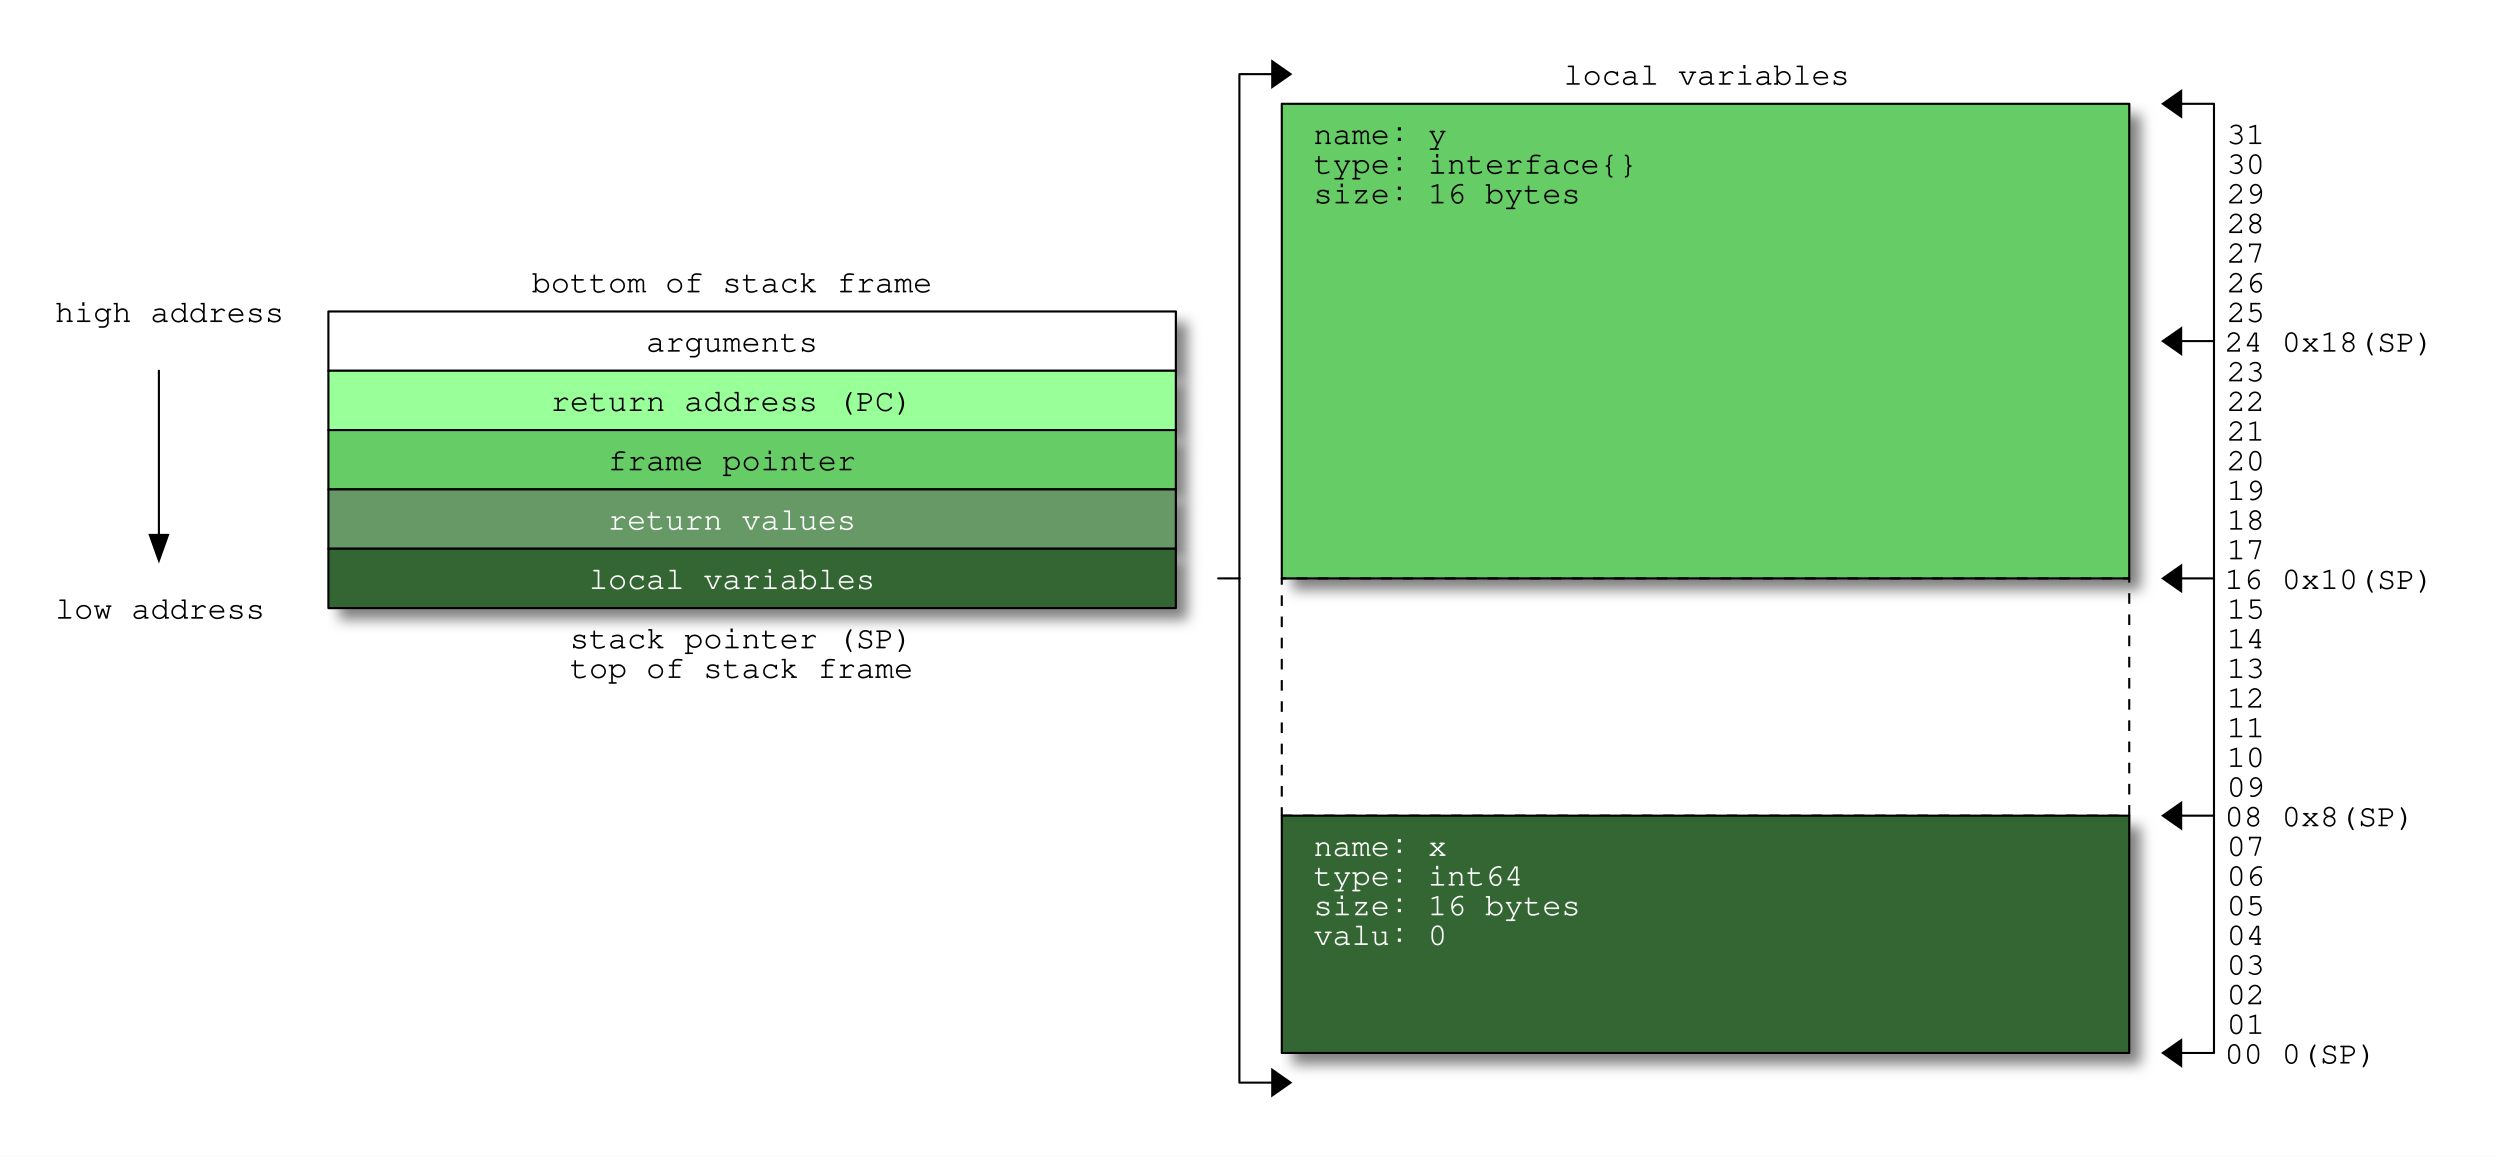
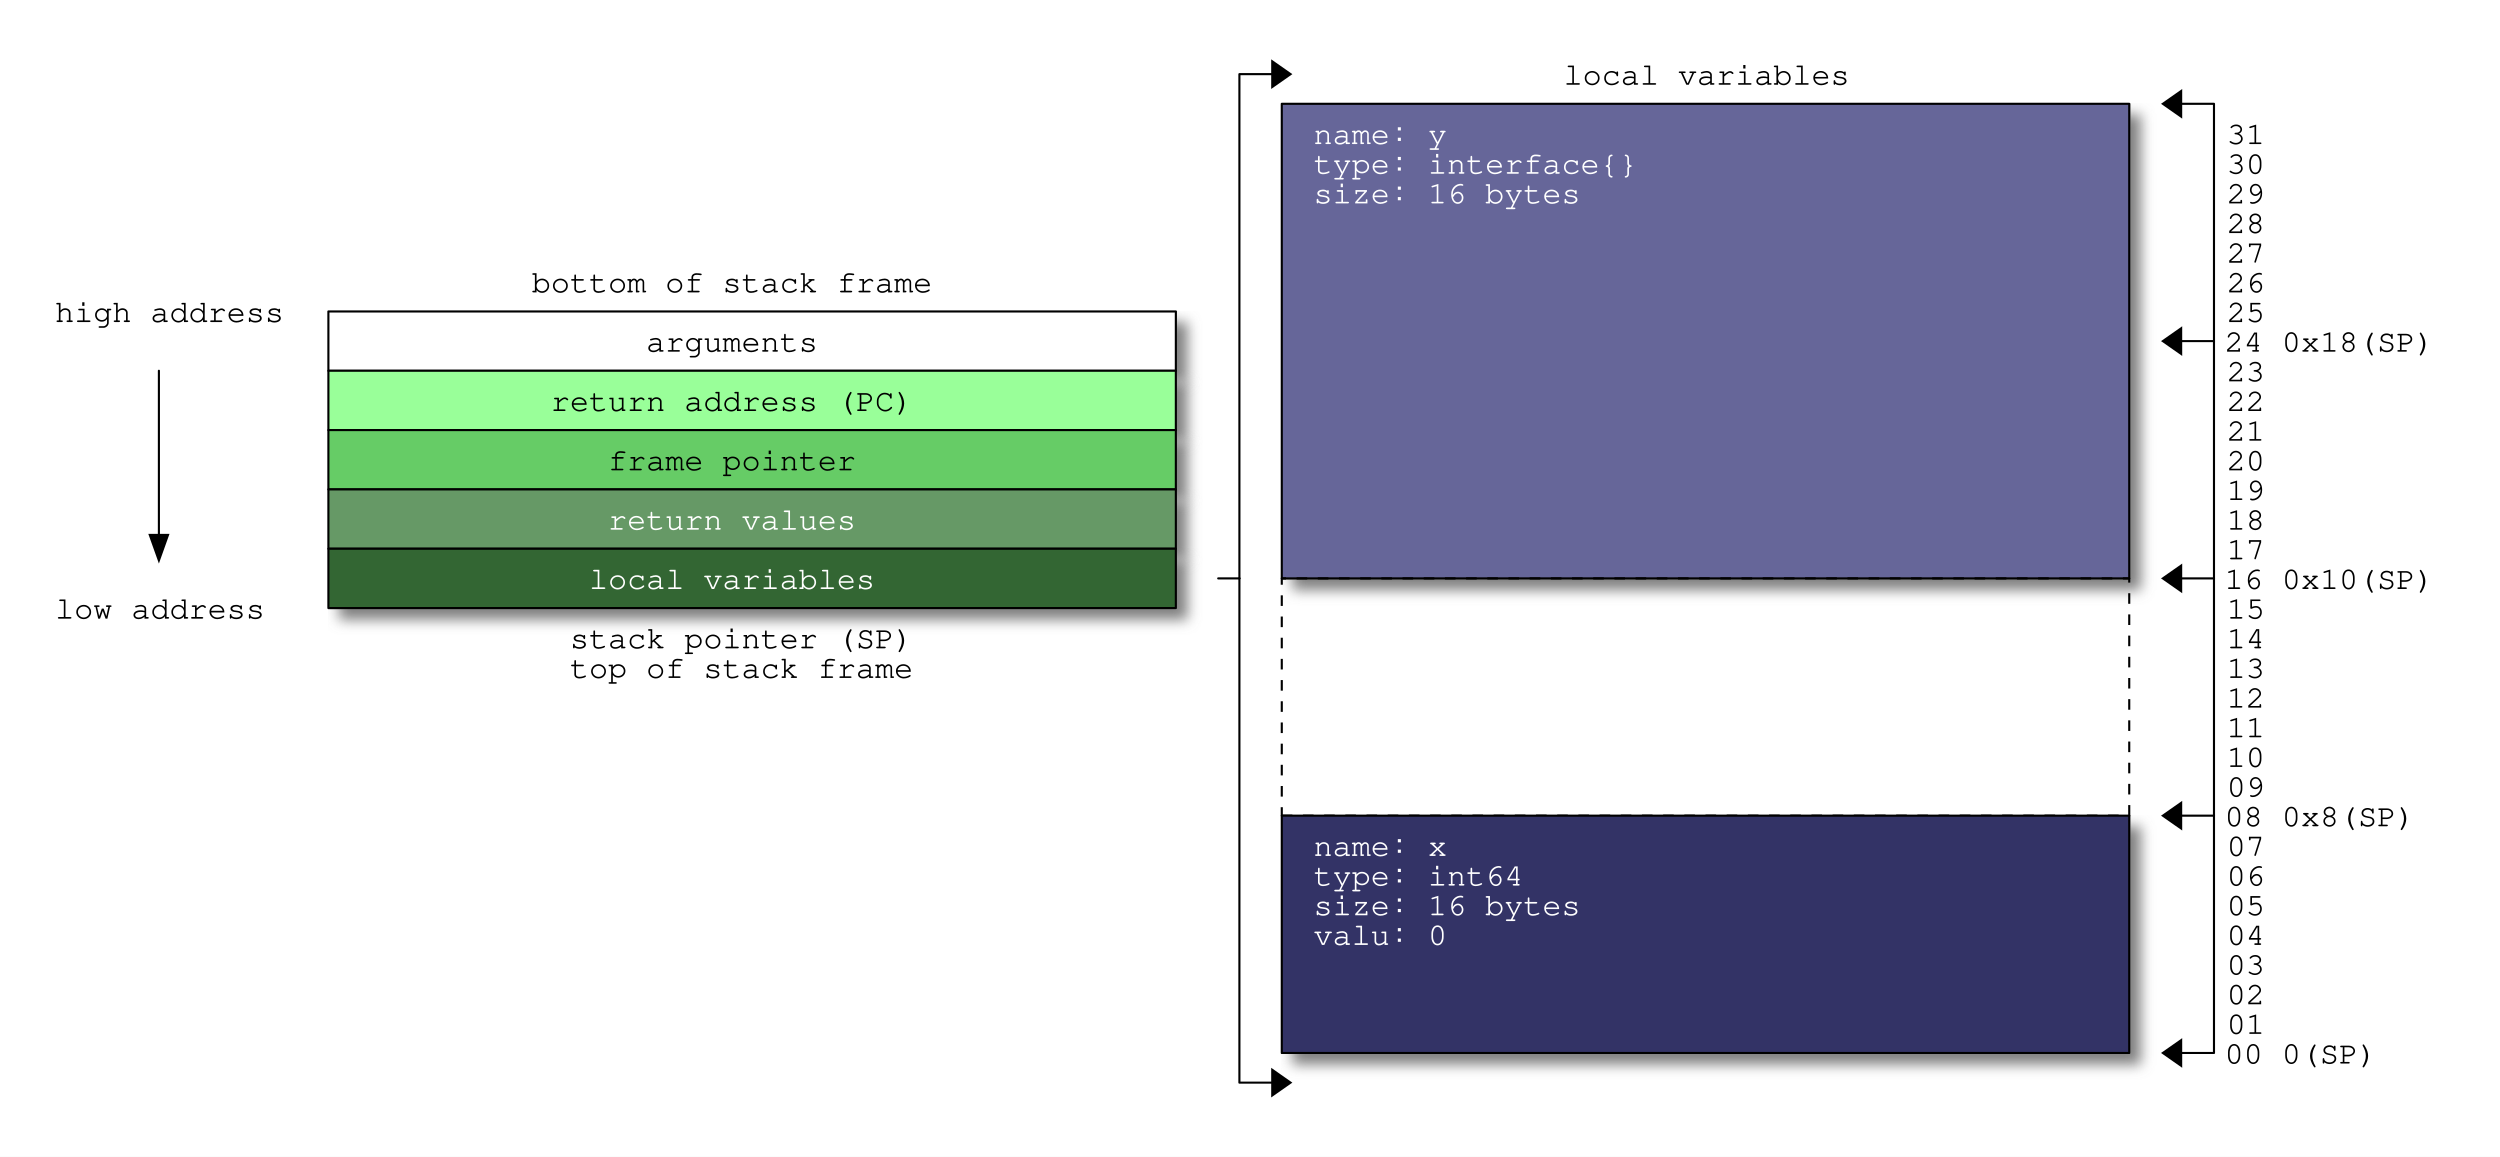
<svg xmlns="http://www.w3.org/2000/svg" width="1180" height="546" shape-rendering="geometricPrecision" version="1.0">
  <defs>
    <filter id="f2" x="0" y="0" width="200%" height="200%">
      <feOffset result="offOut" in="SourceGraphic" dx="5" dy="5" />
      <feGaussianBlur result="blurOut" in="offOut" stdDeviation="3" />
      <feBlend in="SourceGraphic" in2="blurOut" mode="normal" />
    </filter>
  </defs>
  <g stroke-width="1" stroke-linecap="square" stroke-linejoin="round">
    <rect x="0" y="0" width="1180" height="546" style="fill: #ffffff" />
    <path stroke="gray" fill="gray" filter="url(#f2)" d="M605.0 49.0 L1005.0 49.0 L1005.0 273.0 L605.0 273.0 z" />
    <path stroke="gray" fill="gray" filter="url(#f2)" d="M605.0 385.0 L1005.0 385.0 L1005.0 497.0 L605.0 497.0 z" />
    <path stroke="gray" fill="gray" filter="url(#f2)" d="M155.0 175.0 L155.0 147.0 L555.0 147.0 L555.0 175.0 z" />
    <path stroke="gray" fill="gray" filter="url(#f2)" d="M155.0 203.0 L155.0 175.0 L555.0 175.0 L555.0 203.0 z" />
    <path stroke="gray" fill="gray" filter="url(#f2)" d="M155.0 203.0 L555.0 203.0 L555.0 231.0 L155.0 231.0 z" />
    <path stroke="gray" fill="gray" filter="url(#f2)" d="M555.0 231.0 L555.0 259.0 L155.0 259.0 L155.0 231.0 z" />
    <path stroke="gray" fill="gray" filter="url(#f2)" d="M555.0 259.0 L555.0 287.0 L155.0 287.0 L155.0 259.0 z" />
-     <path stroke="#000000" stroke-width="1.0" stroke-linecap="round" stroke-linejoin="round" fill="#66cc66" d="M605.0 49.0 L1005.0 49.0 L1005.0 273.0 L605.0 273.0 z" />
+     <path stroke="#000000" stroke-width="1.0" stroke-linecap="round" stroke-linejoin="round" fill="#666699" d="M605.0 49.0 L1005.0 49.0 L1005.0 273.0 L605.0 273.0 z" />
    <path stroke="#000000" stroke-width="1.0" stroke-dasharray="5.0,5.0" stroke-miterlimit="0" stroke-linecap="butt" stroke-linejoin="round" fill="none" d="M605.0 385.0 L1005.0 385.0 L1005.0 273.0 L605.0 273.0 z" />
-     <path stroke="#000000" stroke-width="1.0" stroke-linecap="round" stroke-linejoin="round" fill="#336633" d="M605.0 385.0 L1005.0 385.0 L1005.0 497.0 L605.0 497.0 z" />
+     <path stroke="#000000" stroke-width="1.0" stroke-linecap="round" stroke-linejoin="round" fill="#333366" d="M605.0 385.0 L1005.0 385.0 L1005.0 497.0 L605.0 497.0 z" />
    <path stroke="#000000" stroke-width="1.0" stroke-linecap="round" stroke-linejoin="round" fill="#ffffff" d="M155.0 175.0 L155.0 147.0 L555.0 147.0 L555.0 175.0 z" />
    <path stroke="#000000" stroke-width="1.0" stroke-linecap="round" stroke-linejoin="round" fill="#99ff99" d="M155.0 203.0 L155.0 175.0 L555.0 175.0 L555.0 203.0 z" />
    <path stroke="#000000" stroke-width="1.0" stroke-linecap="round" stroke-linejoin="round" fill="#66cc66" d="M155.0 203.0 L555.0 203.0 L555.0 231.0 L155.0 231.0 z" />
    <path stroke="#000000" stroke-width="1.0" stroke-linecap="round" stroke-linejoin="round" fill="#669966" d="M555.0 231.0 L555.0 259.0 L155.0 259.0 L155.0 231.0 z" />
    <path stroke="#000000" stroke-width="1.0" stroke-linecap="round" stroke-linejoin="round" fill="#336633" d="M555.0 259.0 L555.0 287.0 L155.0 287.0 L155.0 259.0 z" />
    <path stroke="#000000" stroke-width="1.0" stroke-linecap="round" stroke-linejoin="round" fill="none" d="M585.0 273.0 L585.0 35.0 L605.0 35.0 " />
    <path stroke="#000000" stroke-width="1.0" stroke-linecap="round" stroke-linejoin="round" fill="none" d="M605.0 511.0 L585.0 511.0 L585.0 273.0 " />
    <path stroke="#000000" stroke-width="1.0" stroke-linecap="round" stroke-linejoin="round" fill="none" d="M1045.0 161.0 L1045.0 49.0 L1025.0 49.0 " />
    <path stroke="#000000" stroke-width="1.0" stroke-linecap="round" stroke-linejoin="round" fill="none" d="M1025.0 497.0 L1045.0 497.0 L1045.0 385.0 " />
    <path stroke="none" stroke-width="1.0" stroke-linecap="round" stroke-linejoin="round" fill="#000000" d="M600.0 28.0 L610.0 35.0 L600.0 42.0 z" />
    <path stroke="none" stroke-width="1.0" stroke-linecap="round" stroke-linejoin="round" fill="#000000" d="M1030.0 42.0 L1020.0 49.0 L1030.0 56.0 z" />
    <path stroke="none" stroke-width="1.0" stroke-linecap="round" stroke-linejoin="round" fill="#000000" d="M1030.0 154.0 L1020.0 161.0 L1030.0 168.0 z" />
    <path stroke="none" stroke-width="1.0" stroke-linecap="round" stroke-linejoin="round" fill="#000000" d="M70.0 252.0 L75.0 266.0 L80.0 252.0 z" />
    <path stroke="none" stroke-width="1.0" stroke-linecap="round" stroke-linejoin="round" fill="#000000" d="M1030.0 266.0 L1020.0 273.0 L1030.0 280.0 z" />
    <path stroke="none" stroke-width="1.0" stroke-linecap="round" stroke-linejoin="round" fill="#000000" d="M1030.0 378.0 L1020.0 385.0 L1030.0 392.0 z" />
    <path stroke="none" stroke-width="1.0" stroke-linecap="round" stroke-linejoin="round" fill="#000000" d="M1030.0 490.0 L1020.0 497.0 L1030.0 504.0 z" />
    <path stroke="none" stroke-width="1.0" stroke-linecap="round" stroke-linejoin="round" fill="#000000" d="M600.0 504.0 L610.0 511.0 L600.0 518.0 z" />
    <path stroke="#000000" stroke-width="1.0" stroke-linecap="round" stroke-linejoin="round" fill="none" d="M75.0 259.0 L75.0 175.0 " />
    <path stroke="#000000" stroke-width="1.0" stroke-linecap="round" stroke-linejoin="round" fill="none" d="M585.0 273.0 L575.0 273.0 " />
    <path stroke="#000000" stroke-width="1.0" stroke-linecap="round" stroke-linejoin="round" fill="none" d="M1045.0 273.0 L1025.0 273.0 " />
    <path stroke="#000000" stroke-width="1.0" stroke-linecap="round" stroke-linejoin="round" fill="none" d="M1045.0 161.0 L1025.0 161.0 " />
    <path stroke="#000000" stroke-width="1.0" stroke-linecap="round" stroke-linejoin="round" fill="none" d="M1045.0 273.0 L1045.0 161.0 " />
    <path stroke="#000000" stroke-width="1.0" stroke-linecap="round" stroke-linejoin="round" fill="none" d="M1045.0 385.0 L1045.0 273.0 " />
    <path stroke="#000000" stroke-width="1.0" stroke-linecap="round" stroke-linejoin="round" fill="none" d="M1045.0 385.0 L1025.0 385.0 " />
    <text x="26" y="152" font-family="Courier" font-size="15" stroke="none" fill="#000000">high address</text>
    <text x="278" y="278" font-family="Courier" font-size="15" stroke="none" fill="#ffffff">local variables</text>
    <text x="269" y="306" font-family="Courier" font-size="15" stroke="none" fill="#000000">stack pointer (SP)</text>
    <text x="269" y="320" font-family="Courier" font-size="15" stroke="none" fill="#000000">top of stack frame</text>
    <text x="287" y="250" font-family="Courier" font-size="15" stroke="none" fill="#ffffff">return values</text>
    <text x="251" y="138" font-family="Courier" font-size="15" stroke="none" fill="#000000">bottom of stack frame</text>
    <text x="260" y="194" font-family="Courier" font-size="15" stroke="none" fill="#000000">return address (PC)</text>
    <text x="287" y="222" font-family="Courier" font-size="15" stroke="none" fill="#000000">frame pointer</text>
    <text x="26" y="292" font-family="Courier" font-size="15" stroke="none" fill="#000000">low address</text>
    <text x="305" y="166" font-family="Courier" font-size="15" stroke="none" fill="#000000">arguments</text>
    <text x="620" y="404" font-family="Courier" font-size="15" stroke="none" fill="#ffffff">name꞉ x</text>
    <text x="620" y="418" font-family="Courier" font-size="15" stroke="none" fill="#ffffff">type꞉ int64</text>
    <text x="620" y="432" font-family="Courier" font-size="15" stroke="none" fill="#ffffff">size꞉ 16 bytes</text>
    <text x="620" y="446" font-family="Courier" font-size="15" stroke="none" fill="#ffffff">valu꞉ 0</text>
-     <text x="620" y="68" font-family="Courier" font-size="15" stroke="none" fill="#000000">name꞉ y</text>
-     <text x="620" y="82" font-family="Courier" font-size="15" stroke="none" fill="#000000">type꞉ interface{}</text>
-     <text x="620" y="96" font-family="Courier" font-size="15" stroke="none" fill="#000000">size꞉ 16 bytes</text>
+     <text x="620" y="68" font-family="Courier" font-size="15" stroke="none" fill="#ffffff">name꞉ y</text>
+     <text x="620" y="82" font-family="Courier" font-size="15" stroke="none" fill="#ffffff">type꞉ interface{}</text>
+     <text x="620" y="96" font-family="Courier" font-size="15" stroke="none" fill="#ffffff">size꞉ 16 bytes</text>
    <text x="738" y="40" font-family="Courier" font-size="15" stroke="none" fill="#000000">local variables</text>
    <text x="1051" y="68" font-family="Courier" font-size="15" stroke="none" fill="#000000">31</text>
    <text x="1051" y="82" font-family="Courier" font-size="15" stroke="none" fill="#000000">30</text>
    <text x="1051" y="96" font-family="Courier" font-size="15" stroke="none" fill="#000000">29</text>
    <text x="1051" y="110" font-family="Courier" font-size="15" stroke="none" fill="#000000">28</text>
    <text x="1051" y="124" font-family="Courier" font-size="15" stroke="none" fill="#000000">27</text>
    <text x="1051" y="138" font-family="Courier" font-size="15" stroke="none" fill="#000000">26</text>
    <text x="1051" y="152" font-family="Courier" font-size="15" stroke="none" fill="#000000">25</text>
    <text x="1050" y="166" font-family="Courier" font-size="15" stroke="none" fill="#000000">24 0x18(SP)</text>
    <text x="1051" y="180" font-family="Courier" font-size="15" stroke="none" fill="#000000">23</text>
    <text x="1051" y="194" font-family="Courier" font-size="15" stroke="none" fill="#000000">22</text>
    <text x="1051" y="208" font-family="Courier" font-size="15" stroke="none" fill="#000000">21</text>
    <text x="1051" y="222" font-family="Courier" font-size="15" stroke="none" fill="#000000">20</text>
    <text x="1051" y="236" font-family="Courier" font-size="15" stroke="none" fill="#000000">19</text>
    <text x="1051" y="250" font-family="Courier" font-size="15" stroke="none" fill="#000000">18</text>
    <text x="1051" y="264" font-family="Courier" font-size="15" stroke="none" fill="#000000">17</text>
    <text x="1050" y="278" font-family="Courier" font-size="15" stroke="none" fill="#000000">16 0x10(SP)</text>
    <text x="1051" y="292" font-family="Courier" font-size="15" stroke="none" fill="#000000">15</text>
    <text x="1051" y="306" font-family="Courier" font-size="15" stroke="none" fill="#000000">14</text>
    <text x="1051" y="320" font-family="Courier" font-size="15" stroke="none" fill="#000000">13</text>
    <text x="1051" y="334" font-family="Courier" font-size="15" stroke="none" fill="#000000">12</text>
    <text x="1051" y="348" font-family="Courier" font-size="15" stroke="none" fill="#000000">11</text>
    <text x="1051" y="362" font-family="Courier" font-size="15" stroke="none" fill="#000000">10</text>
    <text x="1051" y="376" font-family="Courier" font-size="15" stroke="none" fill="#000000">09</text>
    <text x="1050" y="390" font-family="Courier" font-size="15" stroke="none" fill="#000000">08 0x8(SP)</text>
    <text x="1051" y="404" font-family="Courier" font-size="15" stroke="none" fill="#000000">07</text>
    <text x="1051" y="418" font-family="Courier" font-size="15" stroke="none" fill="#000000">06</text>
    <text x="1051" y="432" font-family="Courier" font-size="15" stroke="none" fill="#000000">05</text>
    <text x="1051" y="446" font-family="Courier" font-size="15" stroke="none" fill="#000000">04</text>
    <text x="1051" y="460" font-family="Courier" font-size="15" stroke="none" fill="#000000">03</text>
    <text x="1051" y="474" font-family="Courier" font-size="15" stroke="none" fill="#000000">02</text>
    <text x="1051" y="488" font-family="Courier" font-size="15" stroke="none" fill="#000000">01</text>
    <text x="1050" y="502" font-family="Courier" font-size="15" stroke="none" fill="#000000">00 0(SP)</text>
  </g>
</svg>
